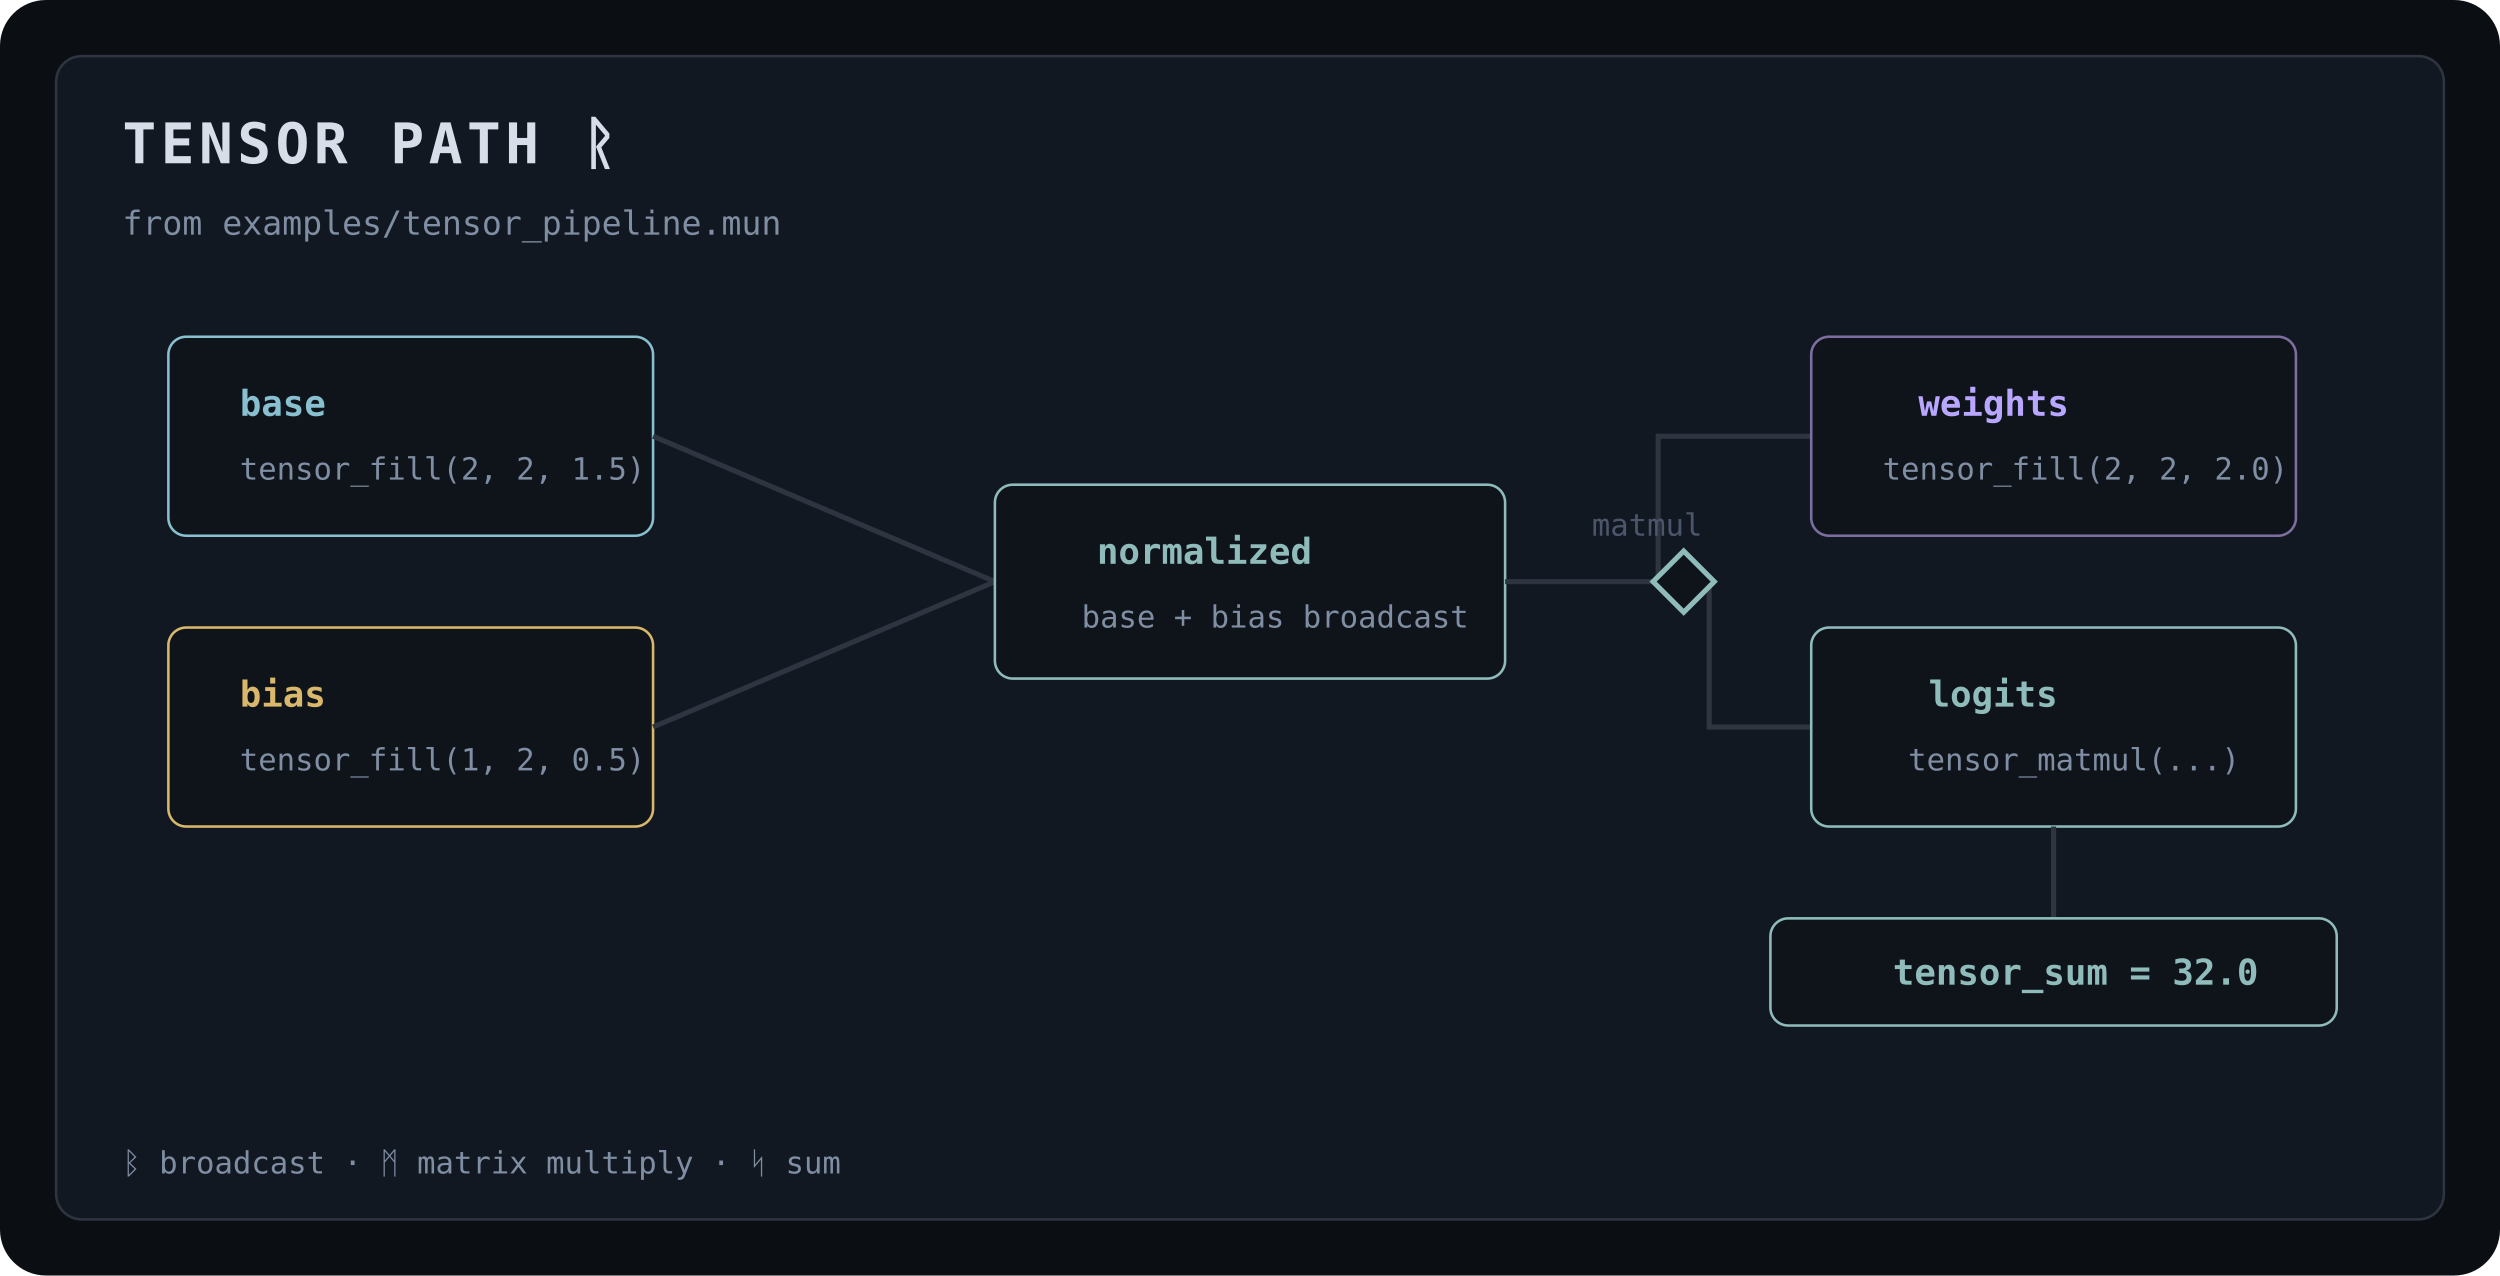
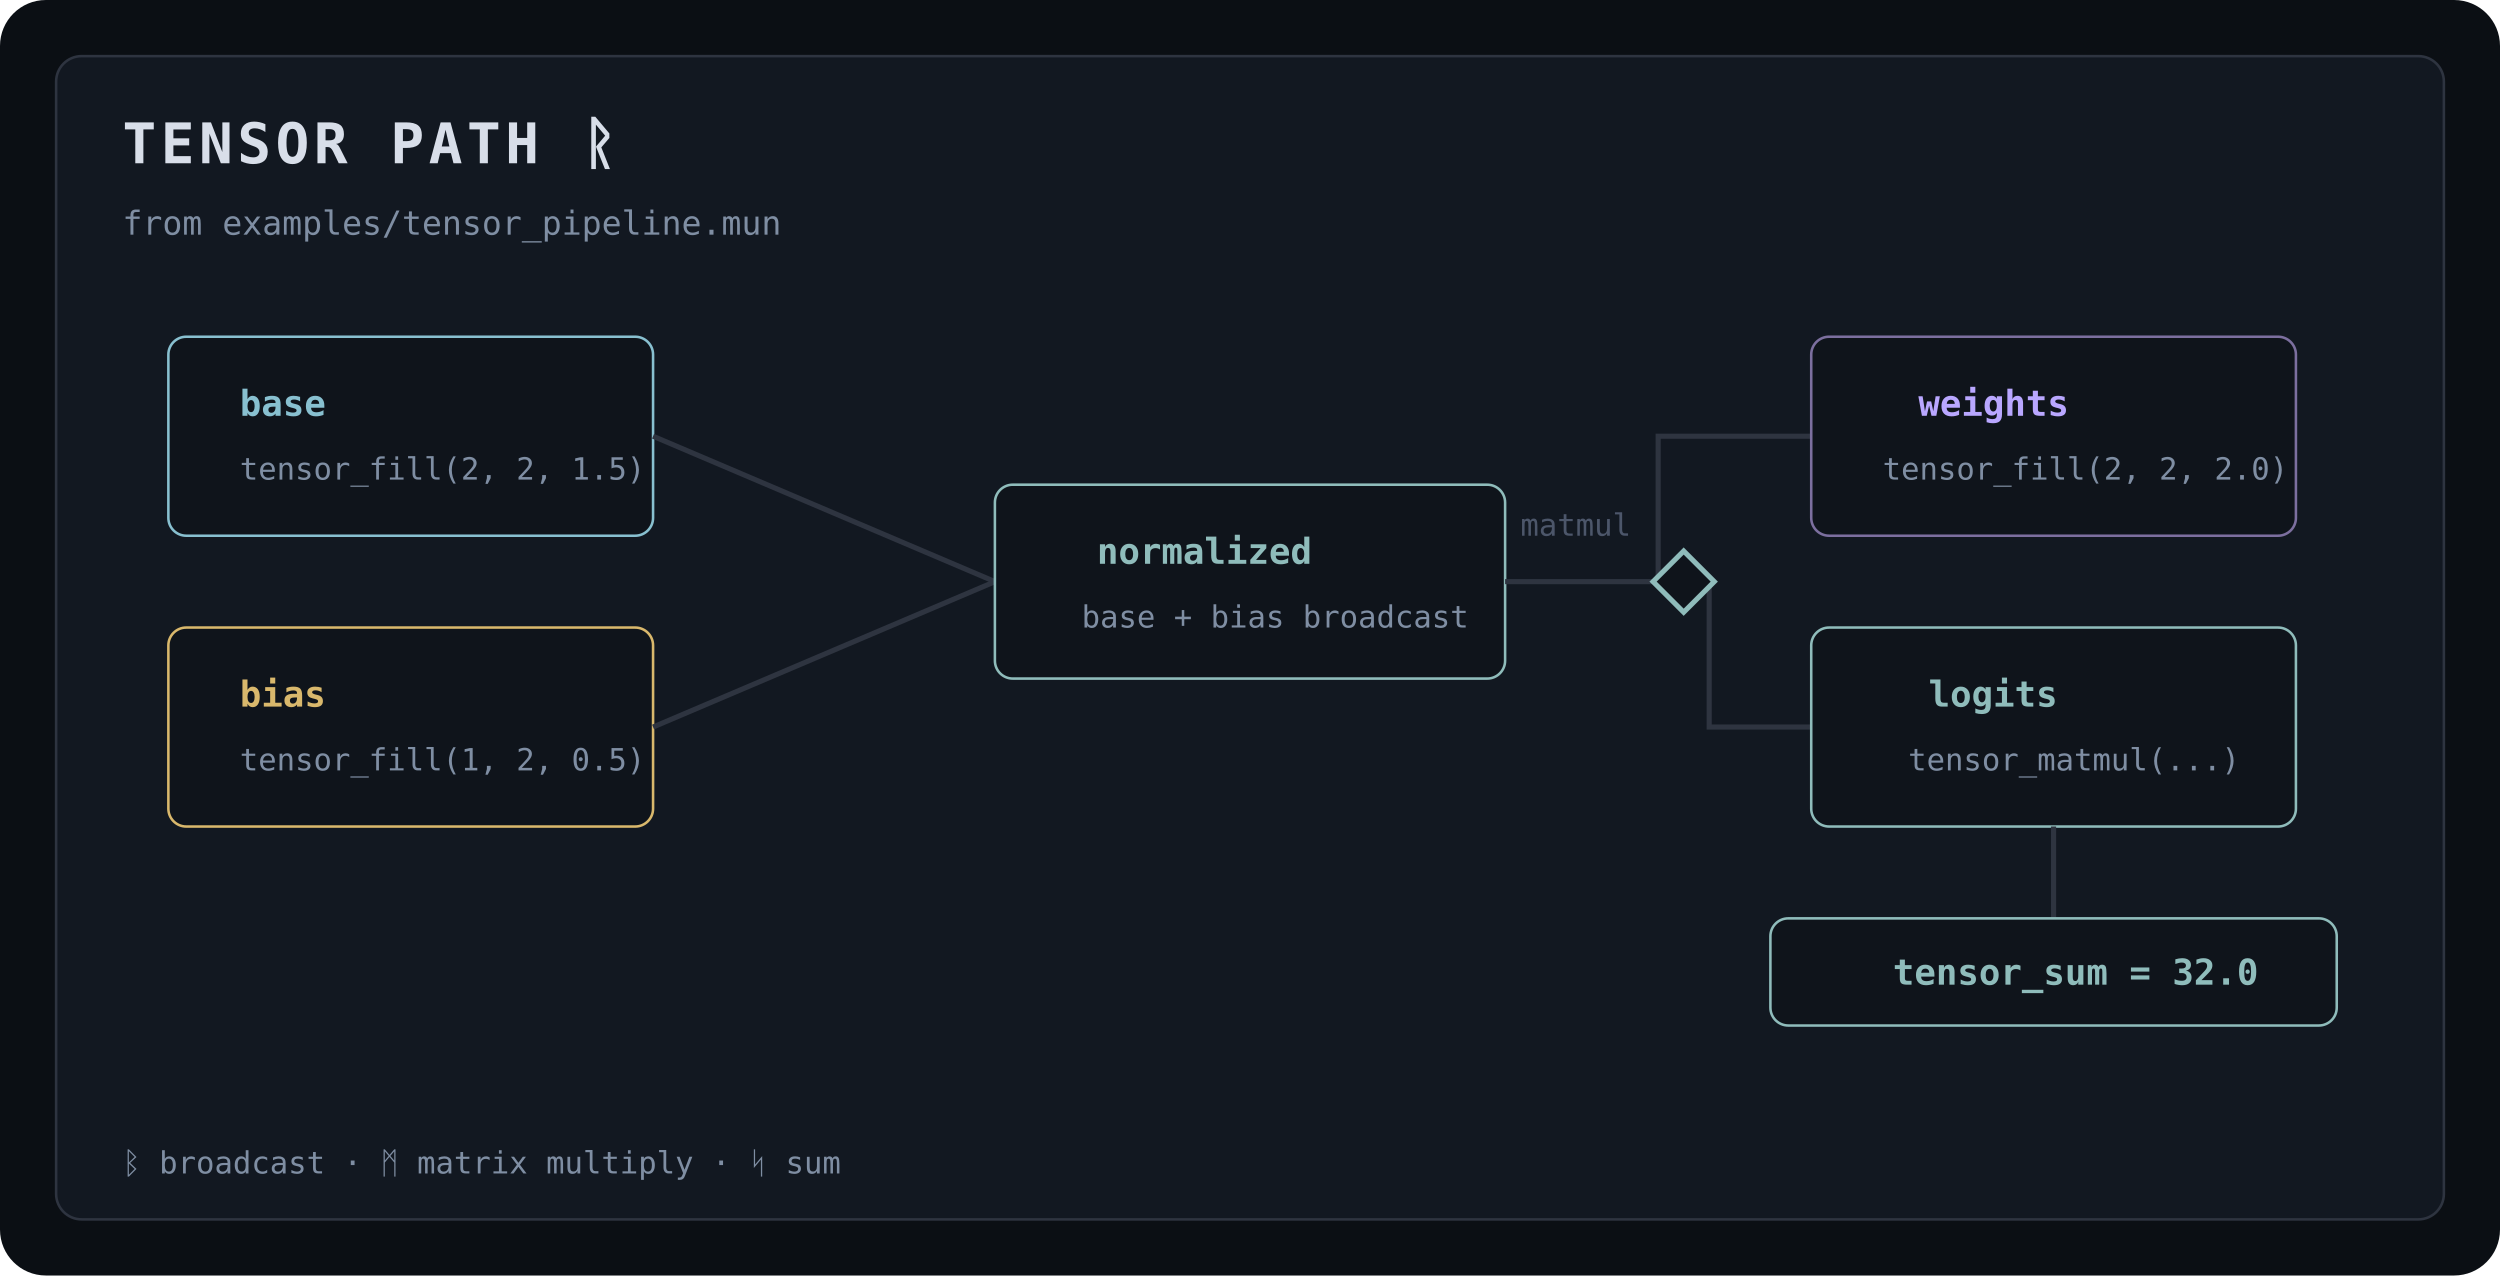
<svg xmlns="http://www.w3.org/2000/svg" width="980" height="500" viewBox="0 0 980 500" role="img" aria-labelledby="title desc">
  <rect width="980" height="500" rx="18" fill="#0b0f14" />
  <rect x="22" y="22" width="936" height="456" rx="10" fill="#121821" stroke="#2e3440" />
  <text x="48" y="64" fill="#d8dee9" font-family="ui-monospace, SFMono-Regular, Menlo, monospace" font-size="22" font-weight="700" letter-spacing="0.08em">TENSOR PATH ᚱ</text>
  <text x="48" y="92" fill="#7f8ea3" font-family="ui-monospace, SFMono-Regular, Menlo, monospace" font-size="13">from examples/tensor_pipeline.mun</text>
  <g font-family="ui-monospace, SFMono-Regular, Menlo, monospace">
    <rect x="66" y="132" width="190" height="78" rx="7" fill="#0f141b" stroke="#88c0d0" />
    <text x="94" y="163" fill="#88c0d0" font-size="14" font-weight="700">base</text>
    <text x="94" y="188" fill="#7f8ea3" font-size="12">tensor_fill(2, 2, 1.5)</text>
    <rect x="66" y="246" width="190" height="78" rx="7" fill="#0f141b" stroke="#d9b86c" />
    <text x="94" y="277" fill="#d9b86c" font-size="14" font-weight="700">bias</text>
    <text x="94" y="302" fill="#7f8ea3" font-size="12">tensor_fill(1, 2, 0.5)</text>
    <line x1="256" y1="171" x2="390" y2="228" stroke="#2e3440" stroke-width="2" />
    <line x1="256" y1="285" x2="390" y2="228" stroke="#2e3440" stroke-width="2" />
    <rect x="390" y="190" width="200" height="76" rx="7" fill="#0f141b" stroke="#8fbcbb" />
    <text x="430" y="221" fill="#8fbcbb" font-size="14" font-weight="700">normalized</text>
    <text x="424" y="246" fill="#7f8ea3" font-size="12">base + bias broadcast</text>
    <path d="M590 228 H650" fill="none" stroke="#2e3440" stroke-width="2" />
    <path d="M710 171 H650 V228" fill="none" stroke="#2e3440" stroke-width="2" />
    <path d="M670 228 V285 H710" fill="none" stroke="#2e3440" stroke-width="2" />
    <path d="M660 216 L672 228 L660 240 L648 228 Z" fill="#0f141b" stroke="#8fbcbb" stroke-width="2" />
-     <text x="624" y="210" fill="#4c566a" font-size="12">matmul</text>
+     <text x="596" y="210" fill="#4c566a" font-size="12">matmul</text>
    <rect x="710" y="132" width="190" height="78" rx="7" fill="#0f141b" stroke="#7c6f9f" />
    <text x="752" y="163" fill="#b9a7ff" font-size="14" font-weight="700">weights</text>
    <text x="738" y="188" fill="#7f8ea3" font-size="12">tensor_fill(2, 2, 2.0)</text>
    <rect x="710" y="246" width="190" height="78" rx="7" fill="#0f141b" stroke="#8fbcbb" />
    <text x="756" y="277" fill="#8fbcbb" font-size="14" font-weight="700">logits</text>
    <text x="748" y="302" fill="#7f8ea3" font-size="12">tensor_matmul(...)</text>
    <line x1="805" y1="324" x2="805" y2="360" stroke="#2e3440" stroke-width="2" />
    <rect x="694" y="360" width="222" height="42" rx="7" fill="#0f141b" stroke="#8fbcbb" />
    <text x="742" y="386" fill="#8fbcbb" font-size="14" font-weight="700">tensor_sum = 32.0</text>
  </g>
  <text x="48" y="460" fill="#7f8ea3" font-family="ui-monospace, SFMono-Regular, Menlo, monospace" font-size="12">ᛒ broadcast · ᛗ matrix multiply · ᛋ sum</text>
</svg>
